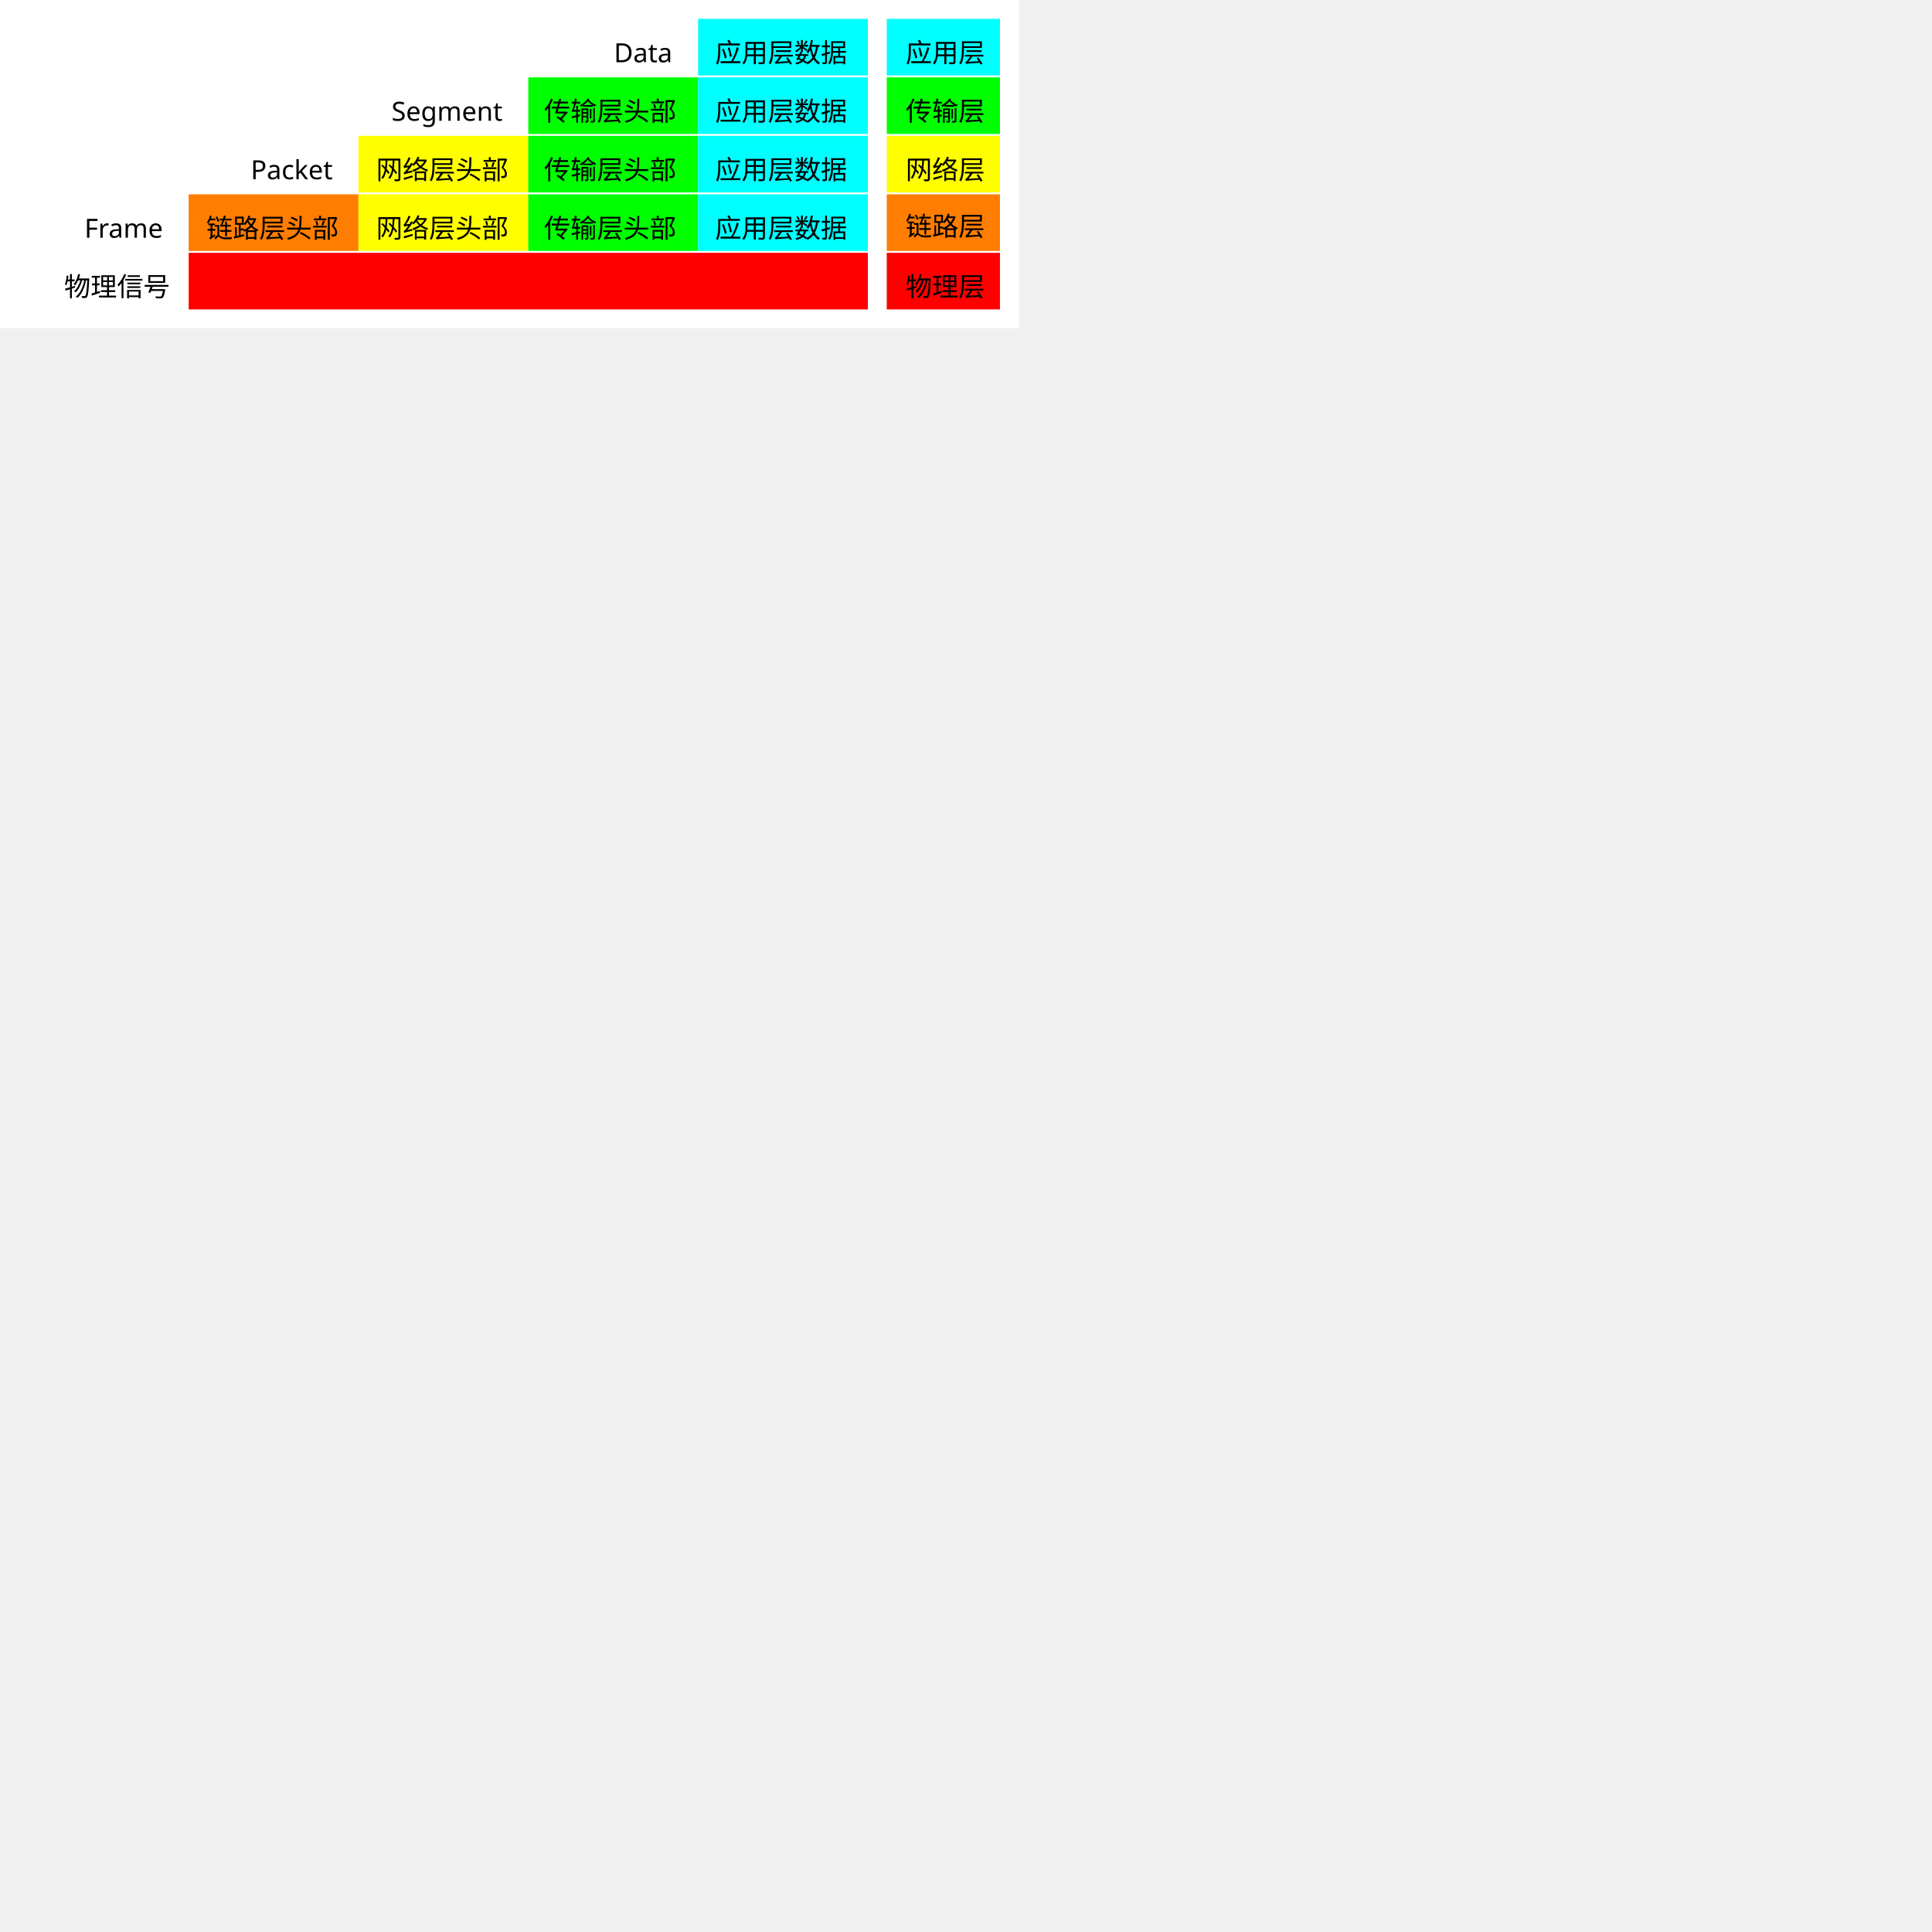
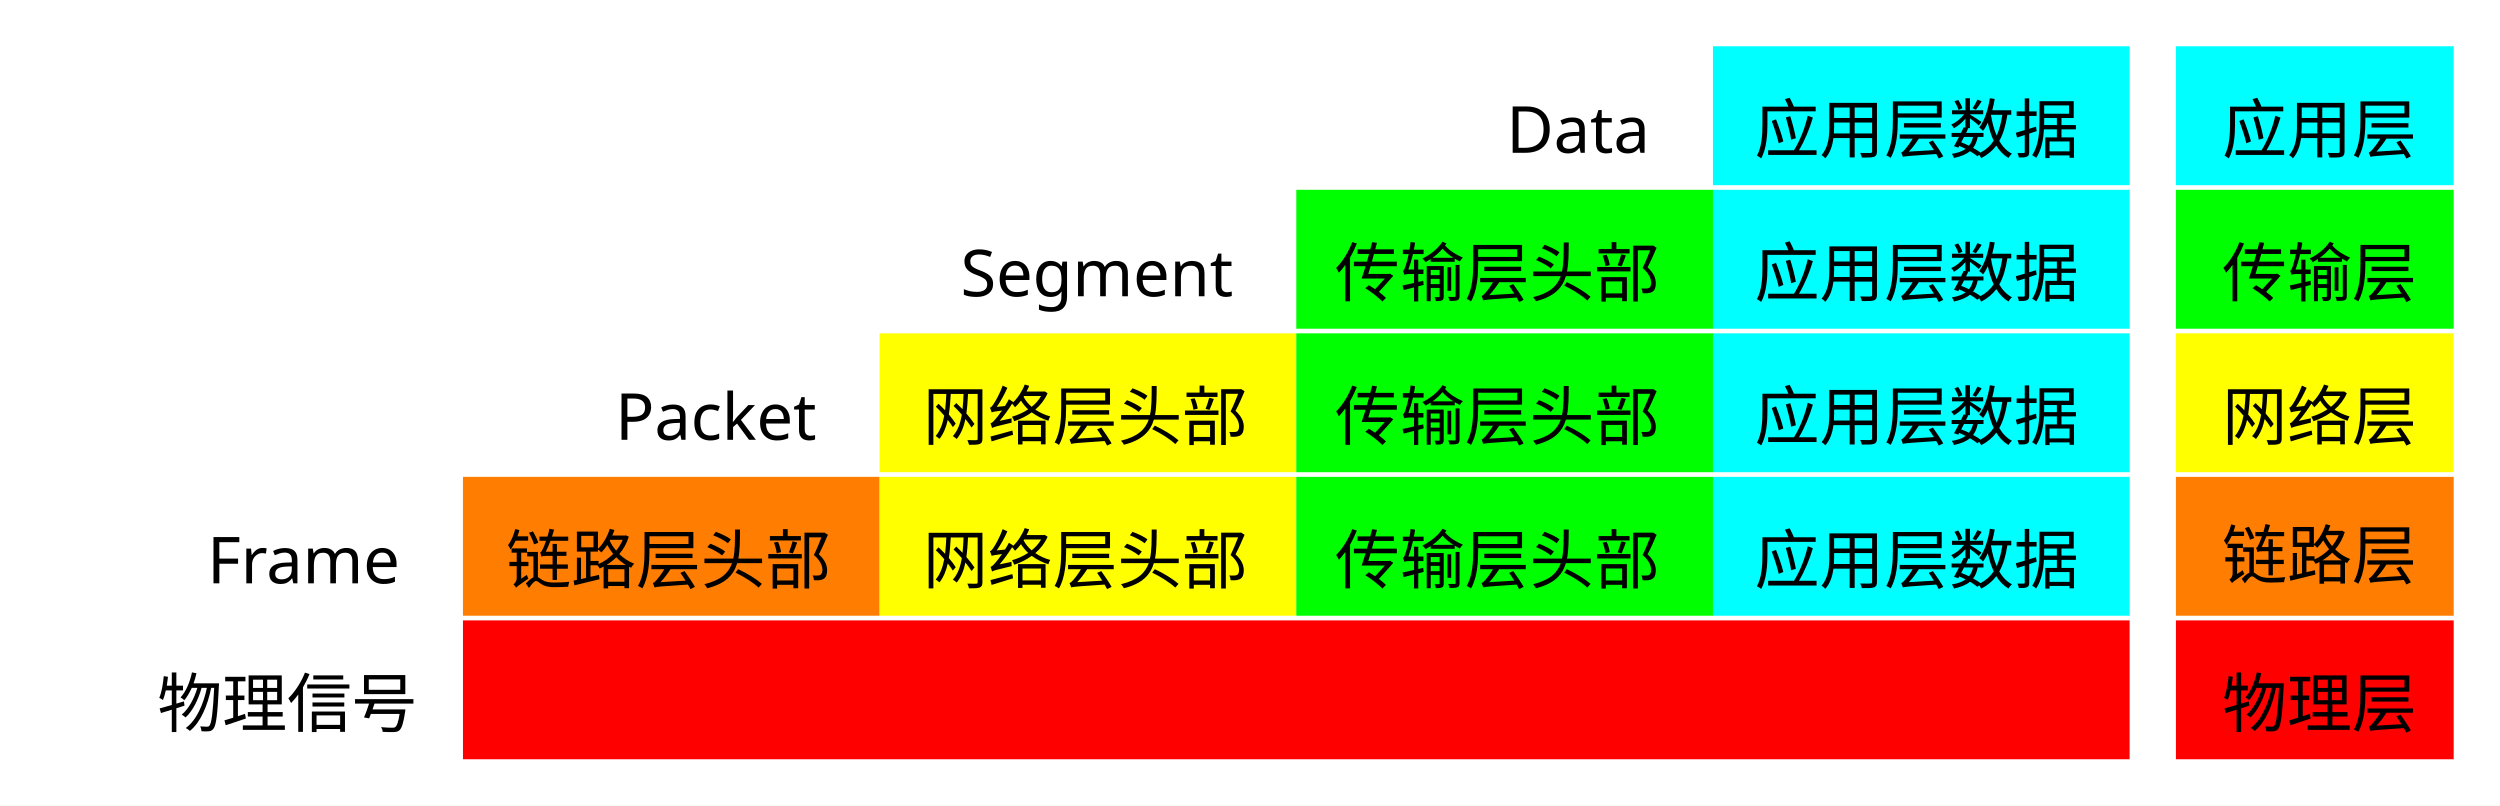
- <svg xmlns="http://www.w3.org/2000/svg" width="1024" height="1024" font-size="14" font-family="Microsoft YaHei">
-   <svg width="540" height="174">
-     <rect width="100%" height="100%" fill="#FFF" />
-     <svg x="10" y="10" width="450" height="30">
-       <rect x="360" width="90" height="100%" fill="#00FFFF" />
-       <text y="23" text-anchor="end">
-         <tspan x="350">Data</tspan>
-         <tspan x="439">应用层数据</tspan>
-       </text>
-     </svg>
-     <svg x="10" y="41" width="450" height="30">
-       <rect x="270" width="90" height="100%" fill="#00FF00" />
-       <rect x="360" width="90" height="100%" fill="#00FFFF" />
-       <text y="23" text-anchor="end">
-         <tspan x="260">Segment</tspan>
-         <tspan x="352">传输层头部</tspan>
-         <tspan x="439">应用层数据</tspan>
-       </text>
-     </svg>
-     <svg x="10" y="72" width="450" height="30">
-       <rect x="180" width="90" height="100%" fill="#FFFF00" />
-       <rect x="270" width="90" height="100%" fill="#00FF00" />
-       <rect x="360" width="90" height="100%" fill="#00FFFF" />
-       <text y="23" text-anchor="end">
-         <tspan x="170">Packet</tspan>
-         <tspan x="263">网络层头部</tspan>
-         <tspan x="352">传输层头部</tspan>
-         <tspan x="439">应用层数据</tspan>
-       </text>
-     </svg>
-     <svg x="10" y="103" width="450" height="30">
-       <rect x="90" width="90" height="100%" fill="#FF7D00" />
-       <rect x="180" width="90" height="100%" fill="#FFFF00" />
-       <rect x="270" width="90" height="100%" fill="#00FF00" />
-       <rect x="360" width="90" height="100%" fill="#00FFFF" />
-       <text y="23" text-anchor="end">
-         <tspan x="80">Frame</tspan>
-         <tspan x="173">链路层头部</tspan>
-         <tspan x="263">网络层头部</tspan>
-         <tspan x="352">传输层头部</tspan>
-         <tspan x="439">应用层数据</tspan>
-       </text>
-     </svg>
-     <svg x="10" y="134" width="450" height="30">
-       <rect x="90" width="360" height="100%" fill="#F00" />
-       <text y="23" text-anchor="end">
-         <tspan x="80">物理信号</tspan>
-       </text>
-     </svg>
-     <svg x="470" y="10" width="60" height="154">
-       <rect y="0" width="60" height="30" fill="#00FFFF" />
-       <rect y="31" width="60" height="30" fill="#00FF00" />
-       <rect y="62" width="60" height="30" fill="#FFFF00" />
-       <rect y="93" width="60" height="30" fill="#FF7D00" />
-       <rect y="124" width="60" height="30" fill="#FF0000" />
-       <text x="10">
-         <tspan x="10" y="23">应用层</tspan>
-         <tspan x="10" y="54">传输层</tspan>
-         <tspan x="10" y="85">网络层</tspan>
-         <tspan x="10" y="115">链路层</tspan>
-         <tspan x="10" y="147">物理层</tspan>
-       </text>
-     </svg>
+ <svg xmlns="http://www.w3.org/2000/svg" width="540" height="174" font-size="14" font-family="Microsoft YaHei">
+   <rect width="100%" height="100%" fill="#FFF" />
+   <svg x="10" y="10" width="450" height="30">
+     <rect x="360" width="90" height="100%" fill="#00FFFF" />
+     <text y="23" text-anchor="end">
+       <tspan x="350">Data</tspan>
+       <tspan x="439">应用层数据</tspan>
+     </text>
+   </svg>
+   <svg x="10" y="41" width="450" height="30">
+     <rect x="270" width="90" height="100%" fill="#00FF00" />
+     <rect x="360" width="90" height="100%" fill="#00FFFF" />
+     <text y="23" text-anchor="end">
+       <tspan x="260">Segment</tspan>
+       <tspan x="352">传输层头部</tspan>
+       <tspan x="439">应用层数据</tspan>
+     </text>
+   </svg>
+   <svg x="10" y="72" width="450" height="30">
+     <rect x="180" width="90" height="100%" fill="#FFFF00" />
+     <rect x="270" width="90" height="100%" fill="#00FF00" />
+     <rect x="360" width="90" height="100%" fill="#00FFFF" />
+     <text y="23" text-anchor="end">
+       <tspan x="170">Packet</tspan>
+       <tspan x="263">网络层头部</tspan>
+       <tspan x="352">传输层头部</tspan>
+       <tspan x="439">应用层数据</tspan>
+     </text>
+   </svg>
+   <svg x="10" y="103" width="450" height="30">
+     <rect x="90" width="90" height="100%" fill="#FF7D00" />
+     <rect x="180" width="90" height="100%" fill="#FFFF00" />
+     <rect x="270" width="90" height="100%" fill="#00FF00" />
+     <rect x="360" width="90" height="100%" fill="#00FFFF" />
+     <text y="23" text-anchor="end">
+       <tspan x="80">Frame</tspan>
+       <tspan x="173">链路层头部</tspan>
+       <tspan x="263">网络层头部</tspan>
+       <tspan x="352">传输层头部</tspan>
+       <tspan x="439">应用层数据</tspan>
+     </text>
+   </svg>
+   <svg x="10" y="134" width="450" height="30">
+     <rect x="90" width="360" height="100%" fill="#F00" />
+     <text y="23" text-anchor="end">
+       <tspan x="80">物理信号</tspan>
+     </text>
+   </svg>
+   <svg x="470" y="10" width="60" height="154">
+     <rect y="0" width="60" height="30" fill="#00FFFF" />
+     <rect y="31" width="60" height="30" fill="#00FF00" />
+     <rect y="62" width="60" height="30" fill="#FFFF00" />
+     <rect y="93" width="60" height="30" fill="#FF7D00" />
+     <rect y="124" width="60" height="30" fill="#FF0000" />
+     <text x="10">
+       <tspan x="10" y="23">应用层</tspan>
+       <tspan x="10" y="54">传输层</tspan>
+       <tspan x="10" y="85">网络层</tspan>
+       <tspan x="10" y="115">链路层</tspan>
+       <tspan x="10" y="147">物理层</tspan>
+     </text>
  </svg>
</svg>
